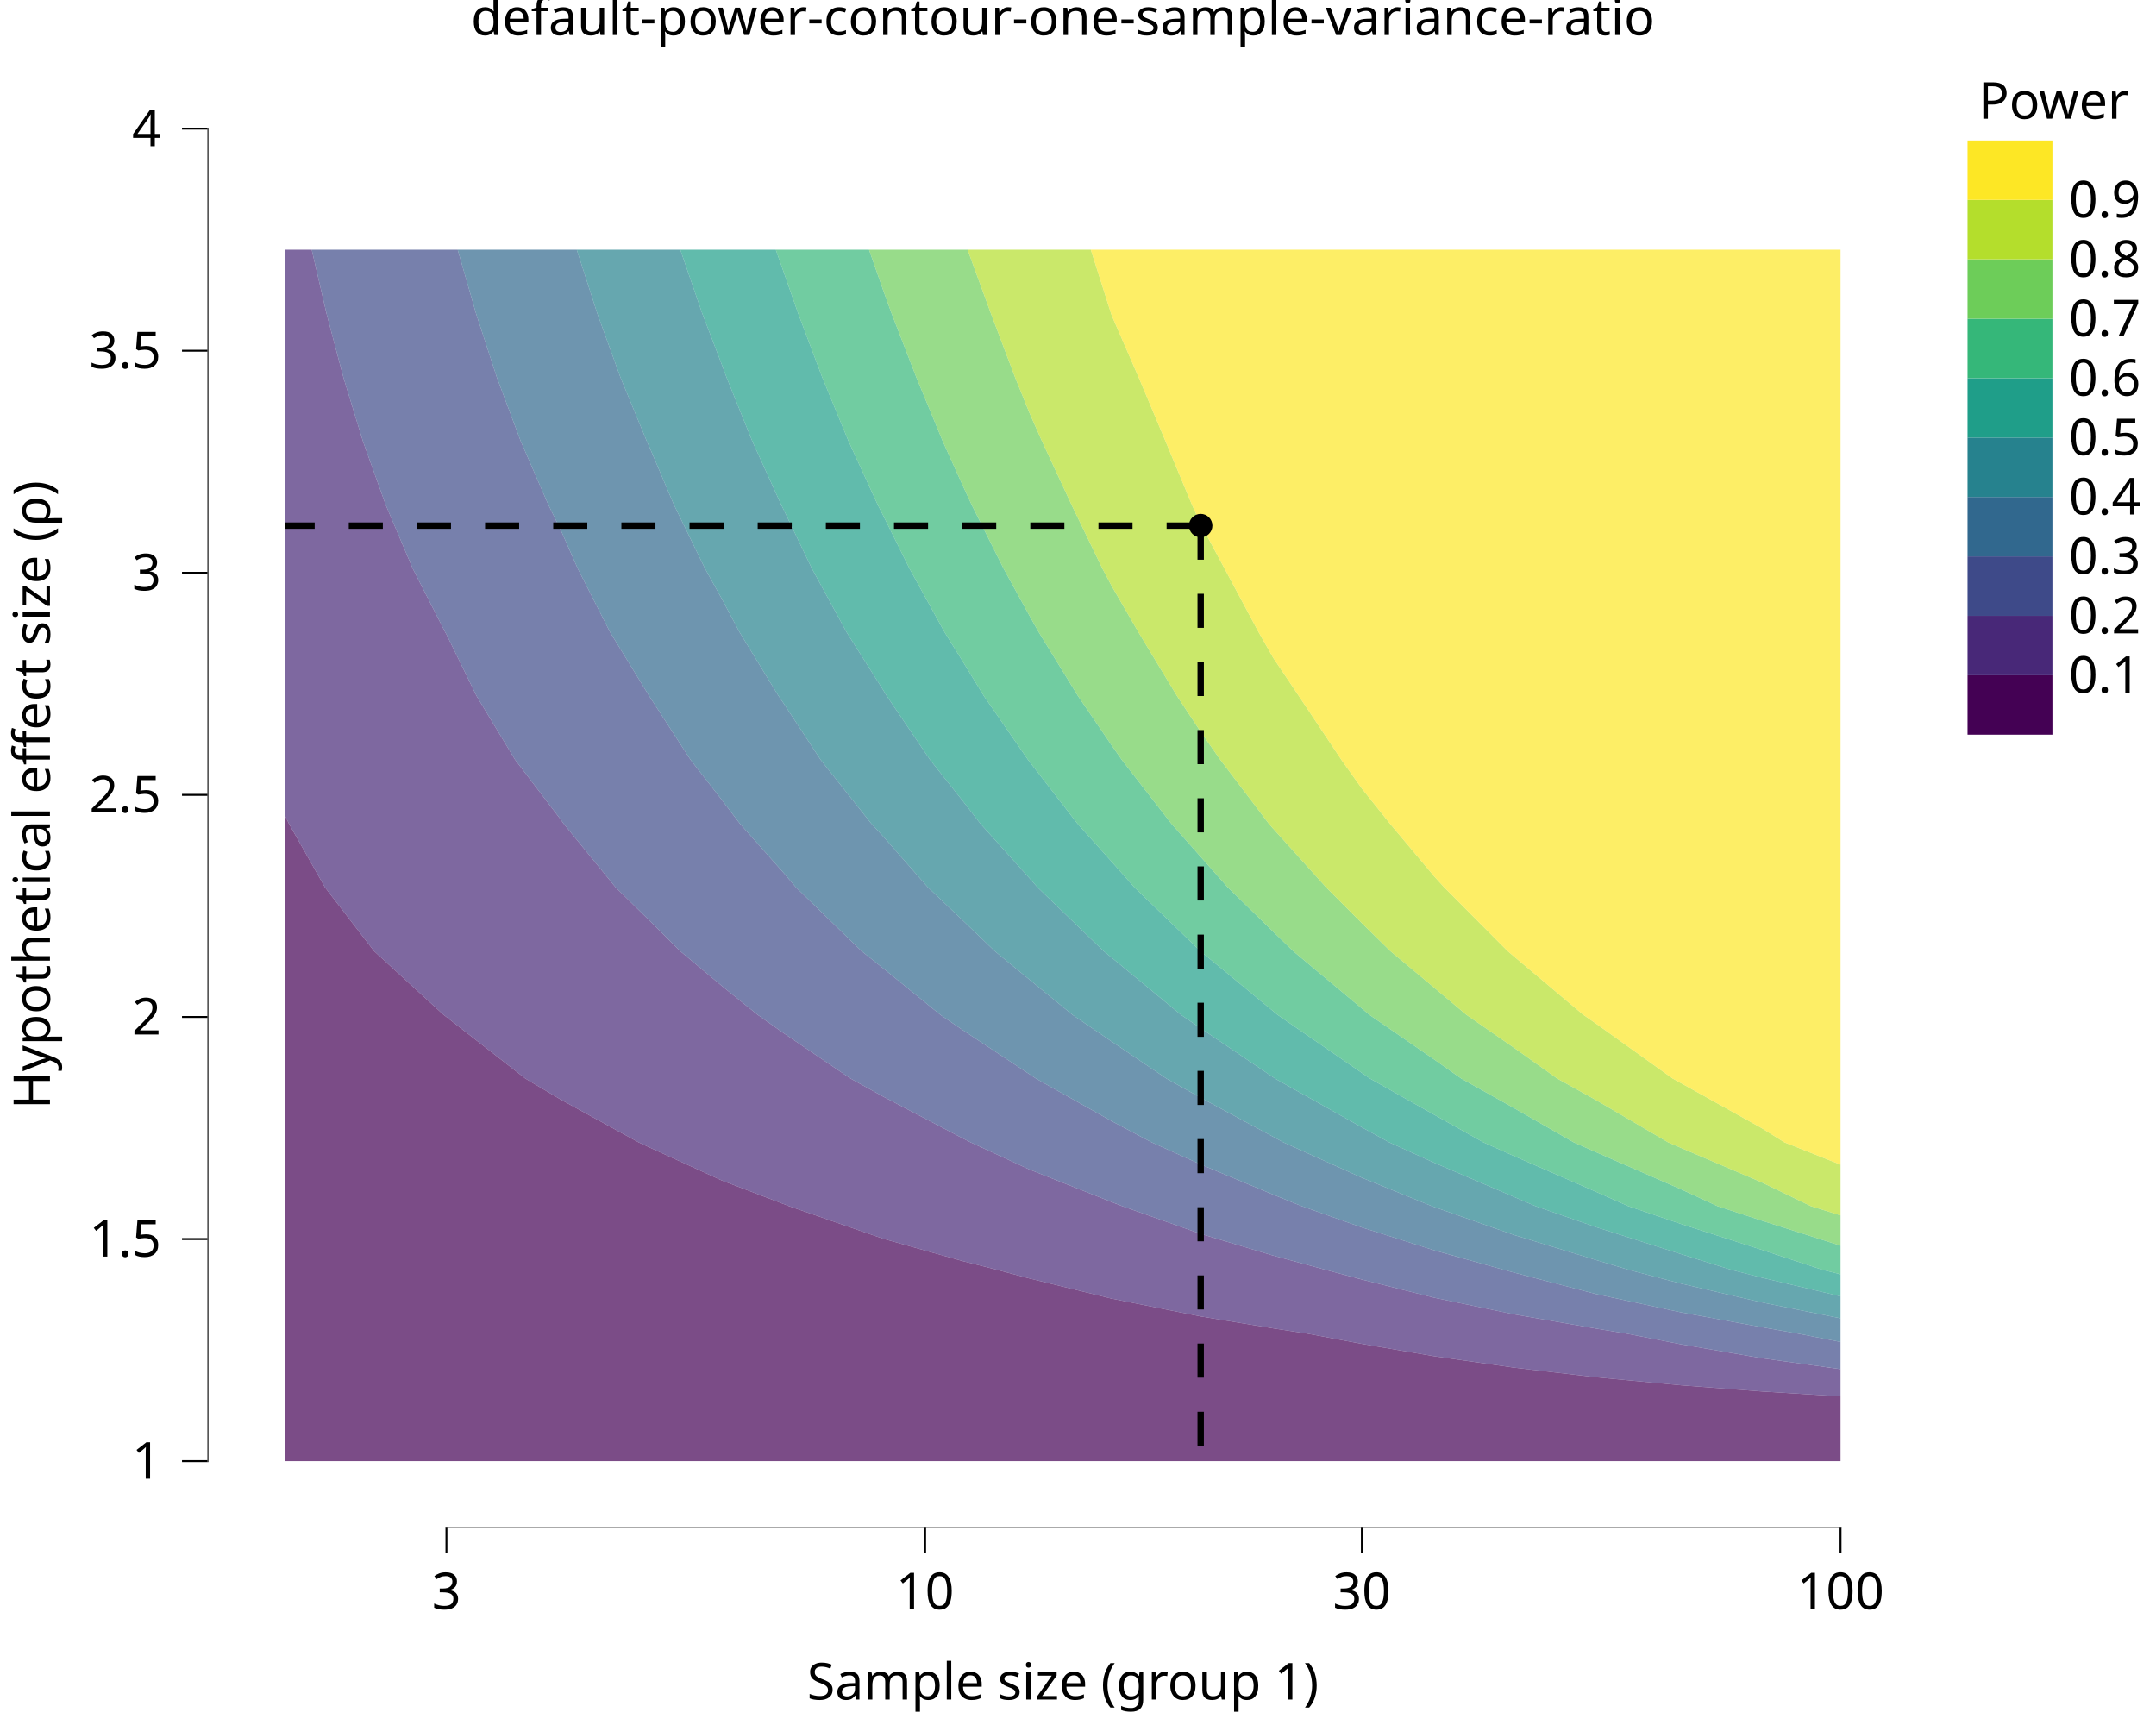
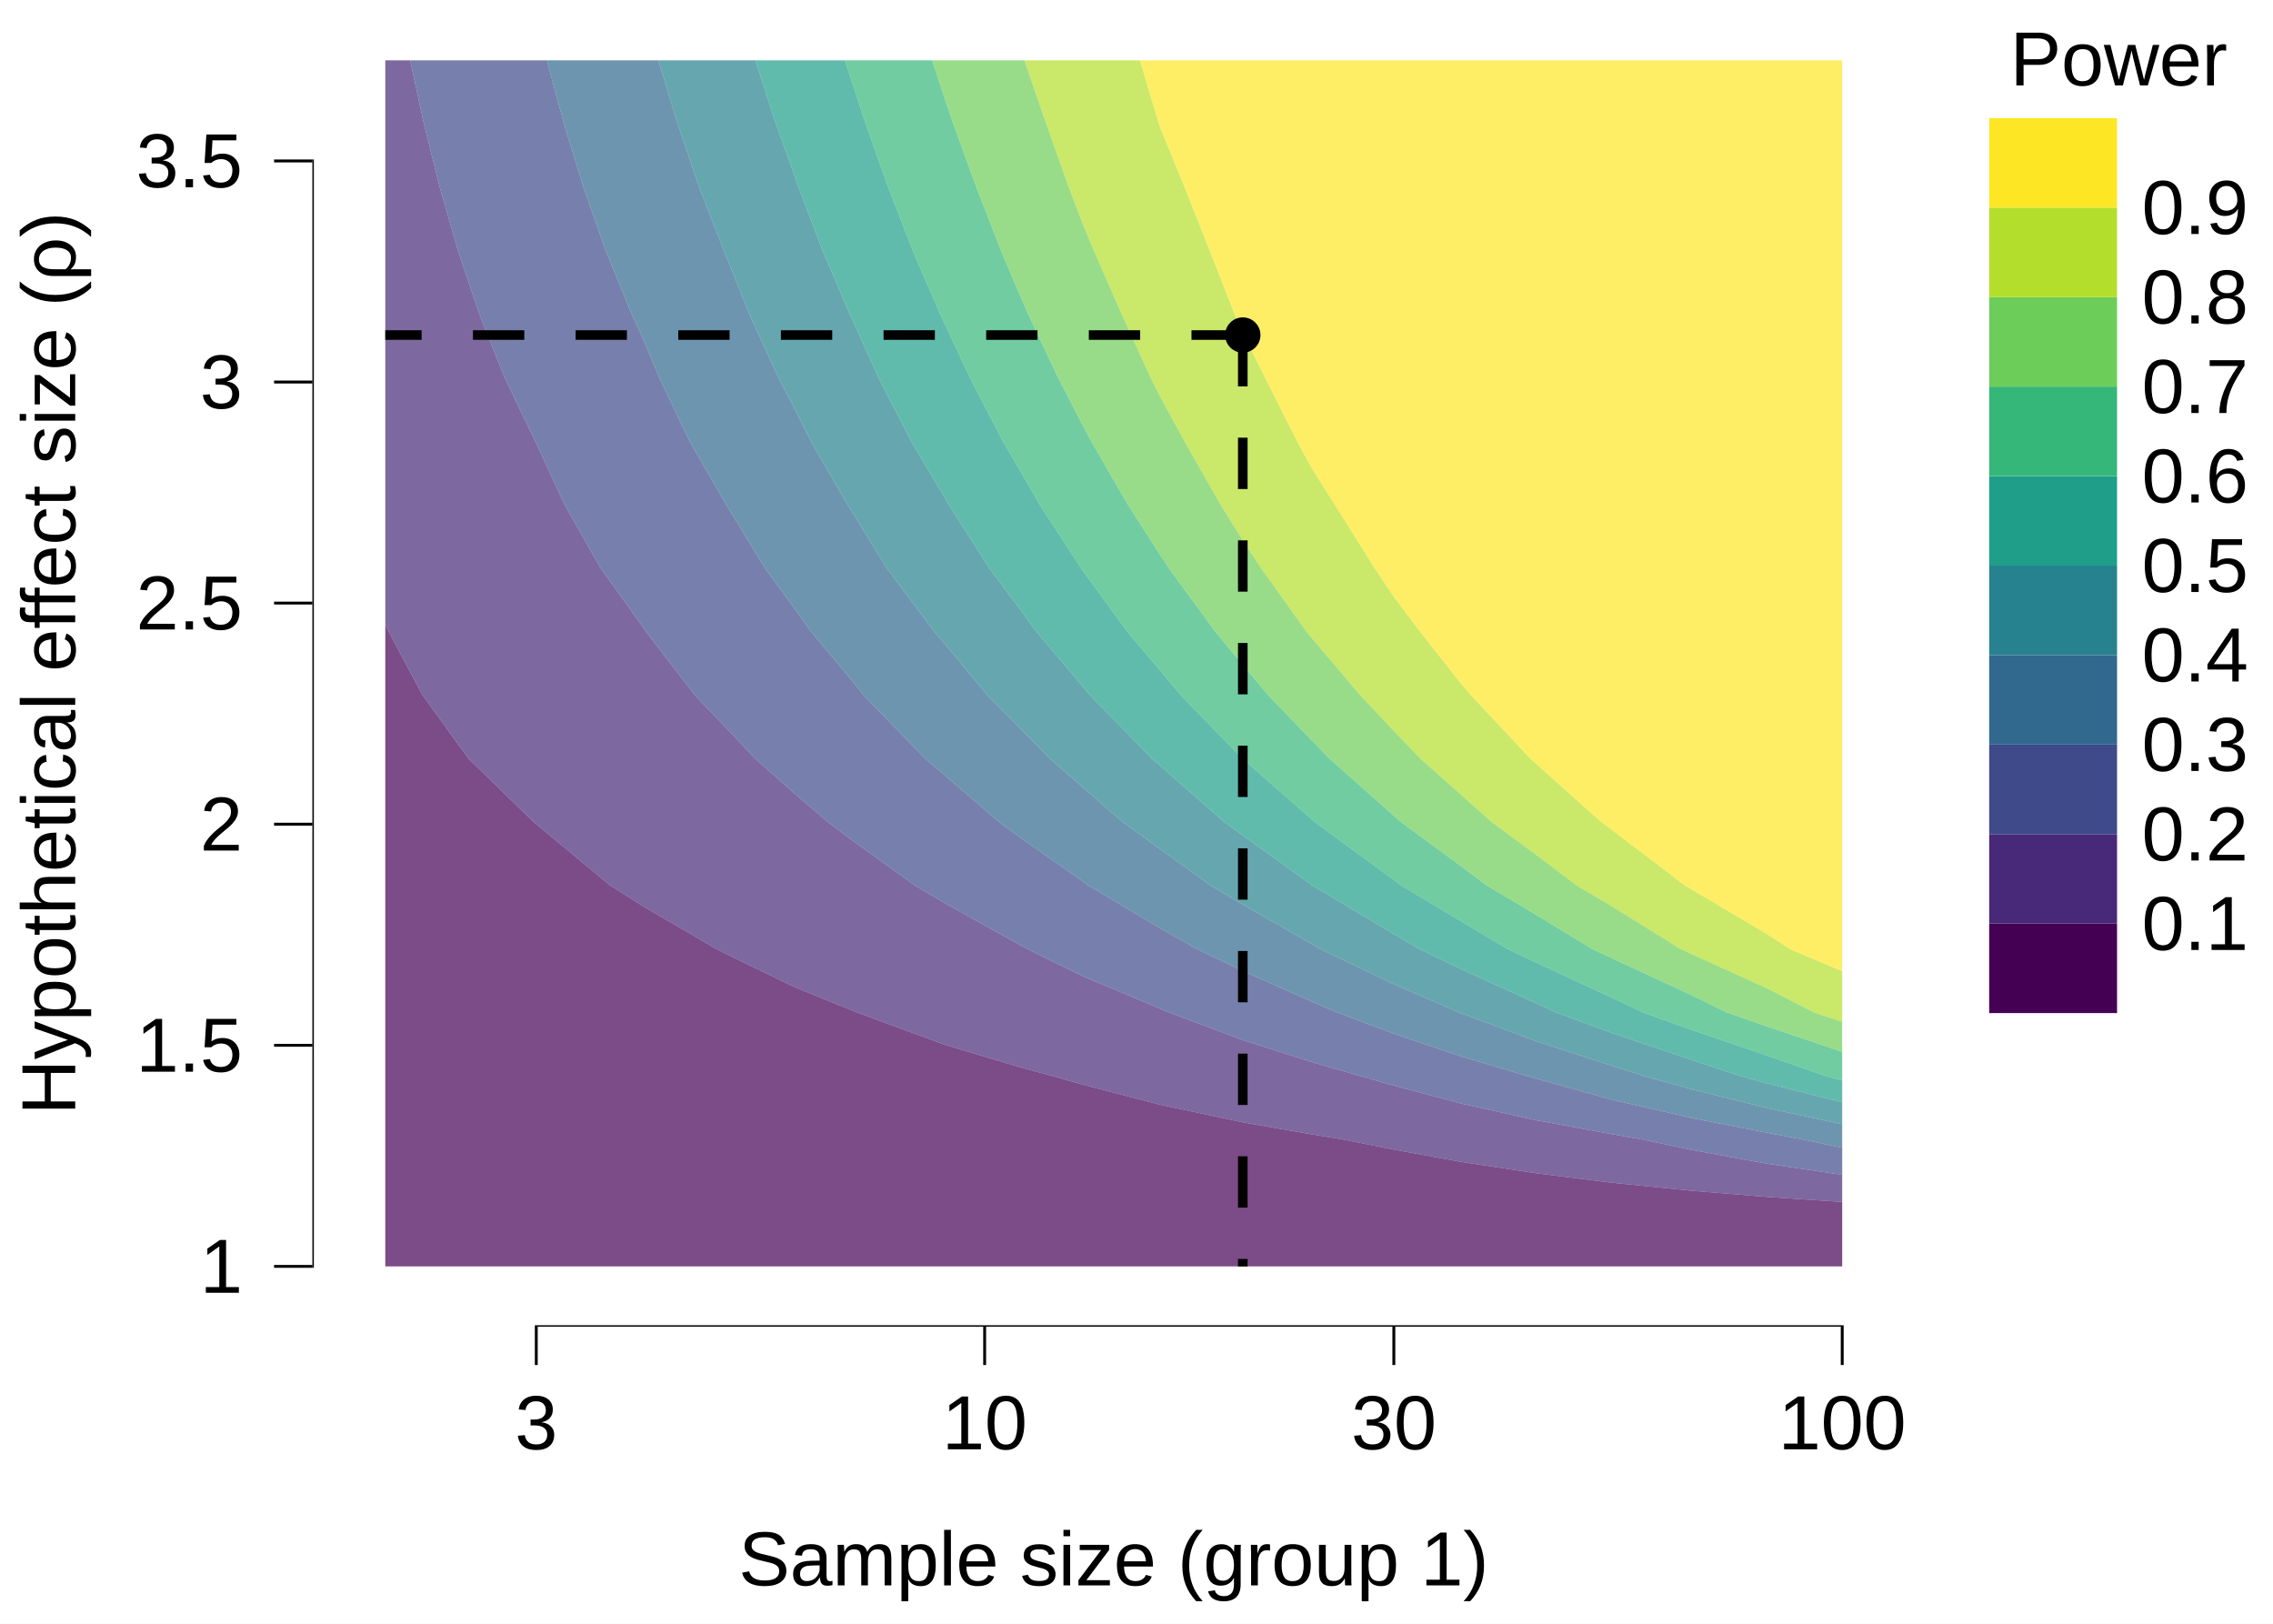
- <svg xmlns="http://www.w3.org/2000/svg" class="svglite" data-engine-version="2.0" width="720.00pt" height="576.00pt" viewBox="0 0 720.00 576.00">
-   <defs>
-     <style type="text/css">
+ <svg xmlns="http://www.w3.org/2000/svg" width="504.00pt" height="360.00pt" viewBox="0 0 504.00 360.00">
+   <g class="svglite">
+     <defs>
+       <style type="text/css">
    .svglite line, .svglite polyline, .svglite polygon, .svglite path, .svglite rect, .svglite circle {
      fill: none;
      stroke: #000000;
      stroke-linecap: round;
      stroke-linejoin: round;
      stroke-miterlimit: 10.00;
    }
+     .svglite text {
+       white-space: pre;
+     }
+     .svglite g.glyphgroup path {
+       fill: inherit;
+       stroke: none;
+     }
  </style>
-   </defs>
-   <rect width="100%" height="100%" style="stroke: none; fill: #FFFFFF;" />
-   <defs>
-     <clipPath id="cpMC4wMHw3MjAuMDB8MC4wMHw1NzYuMDA=">
-       <rect x="0.00" y="0.00" width="720.00" height="576.00" />
-     </clipPath>
-   </defs>
-   <g clip-path="url(#cpMC4wMHw3MjAuMDB8MC4wMHw1NzYuMDA=)">
-     <rect x="-0" y="0.00" width="720.00" height="576.00" style="stroke-width: 10.67; stroke: none;" />
-   </g>
-   <defs>
-     <clipPath id="cpNjkuMjh8NjQwLjYyfDIwLjcxfDUxMC4xNA==">
-       <rect x="69.28" y="20.71" width="571.34" height="489.43" />
-     </clipPath>
-   </defs>
-   <g clip-path="url(#cpNjkuMjh8NjQwLjYyfDIwLjcxfDUxMC4xNA==)">
-     <rect x="69.28" y="20.71" width="571.34" height="489.43" style="stroke-width: 10.67; stroke: none;" />
-     <path d="M 96.45 274.98 L 95.25 272.48 L 95.25 274.98 L 95.25 296.28 L 95.25 317.57 L 95.25 338.86 L 95.25 360.15 L 95.25 381.44 L 95.25 402.73 L 95.25 424.02 L 95.25 445.31 L 95.25 466.60 L 95.25 487.89 L 149.09 487.89 L 187.28 487.89 L 216.91 487.89 L 241.12 487.89 L 261.58 487.89 L 294.95 487.89 L 321.59 487.89 L 343.77 487.89 L 371.34 487.89 L 400.97 487.89 L 425.17 487.89 L 454.80 487.89 L 479.01 487.89 L 505.65 487.89 L 532.84 487.89 L 561.48 487.89 L 588.30 487.89 L 614.65 487.89 L 614.65 466.60 L 614.65 466.27 L 588.30 464.62 L 561.48 462.57 L 532.84 459.86 L 505.65 456.67 L 479.01 452.87 L 454.80 448.73 L 436.58 445.31 L 425.17 443.55 L 400.97 439.57 L 371.34 433.65 L 343.77 426.89 L 333.03 424.02 L 321.59 421.12 L 294.95 413.63 L 263.44 402.73 L 261.58 402.00 L 241.12 394.20 L 216.91 383.15 L 213.25 381.44 L 187.28 367.17 L 175.45 360.15 L 149.09 339.59 L 148.13 338.86 L 124.90 317.57 L 108.51 296.28 Z" style="fill-rule: evenodd; fill: #440154; fill-opacity: 0.70; stroke-width: 1.07; stroke: none; stroke-linecap: butt;" />
-     <path d="M 95.25 83.37 L 95.25 104.66 L 95.25 125.95 L 95.25 147.24 L 95.25 168.53 L 95.25 189.82 L 95.25 211.11 L 95.25 232.40 L 95.25 253.69 L 95.25 272.48 L 96.45 274.98 L 108.51 296.28 L 124.90 317.57 L 148.13 338.86 L 149.09 339.59 L 175.45 360.15 L 187.28 367.17 L 213.25 381.44 L 216.91 383.15 L 241.12 394.20 L 261.58 402.00 L 263.44 402.73 L 294.95 413.63 L 321.59 421.12 L 333.03 424.02 L 343.77 426.89 L 371.34 433.65 L 400.97 439.57 L 425.17 443.55 L 436.58 445.31 L 454.80 448.73 L 479.01 452.87 L 505.65 456.67 L 532.84 459.86 L 561.48 462.57 L 588.30 464.62 L 614.65 466.27 L 614.65 457.18 L 588.30 453.51 L 561.48 448.90 L 543.19 445.31 L 532.84 443.60 L 505.65 438.88 L 479.01 433.33 L 454.80 427.25 L 442.73 424.02 L 425.17 419.25 L 400.97 412.00 L 374.71 402.73 L 371.34 401.41 L 343.77 390.51 L 324.12 381.44 L 321.59 380.15 L 294.95 366.17 L 284.06 360.15 L 261.58 344.90 L 253.02 338.86 L 241.12 329.27 L 227.12 317.57 L 216.91 307.40 L 205.57 296.28 L 188.18 274.98 L 187.28 273.70 L 172.02 253.69 L 159.15 232.40 L 149.09 211.82 L 148.68 211.11 L 137.82 189.82 L 128.79 168.53 L 121.17 147.24 L 114.66 125.95 L 109.03 104.66 L 104.10 83.37 Z" style="fill-rule: evenodd; fill: #482878; fill-opacity: 0.70; stroke-width: 1.07; stroke: none; stroke-linecap: butt;" />
-     <path d="M 152.85 83.37 L 149.09 83.37 L 104.10 83.37 L 109.03 104.66 L 114.66 125.95 L 121.17 147.24 L 128.79 168.53 L 137.82 189.82 L 148.68 211.11 L 149.09 211.82 L 159.15 232.40 L 172.02 253.69 L 187.28 273.70 L 188.18 274.98 L 205.57 296.28 L 216.91 307.40 L 227.12 317.57 L 241.12 329.27 L 253.02 338.86 L 261.58 344.90 L 284.06 360.15 L 294.95 366.17 L 321.59 380.15 L 324.12 381.44 L 343.77 390.51 L 371.34 401.41 L 374.71 402.73 L 400.97 412.00 L 425.17 419.25 L 442.73 424.02 L 454.80 427.25 L 479.01 433.33 L 505.65 438.88 L 532.84 443.60 L 543.19 445.31 L 561.48 448.90 L 588.30 453.51 L 614.65 457.18 L 614.65 448.09 L 600.46 445.31 L 588.30 443.15 L 561.48 438.23 L 532.84 432.06 L 505.65 424.94 L 502.25 424.02 L 479.01 417.51 L 454.80 409.85 L 434.67 402.73 L 425.17 398.89 L 400.97 388.82 L 384.59 381.44 L 371.34 374.41 L 345.97 360.15 L 343.77 358.68 L 321.59 344.01 L 314.04 338.86 L 294.95 323.34 L 287.70 317.57 L 265.80 296.28 L 261.58 291.34 L 247.05 274.98 L 241.12 267.18 L 230.60 253.69 L 216.91 232.57 L 216.80 232.40 L 203.75 211.11 L 192.93 189.82 L 187.28 177.01 L 183.12 168.53 L 173.87 147.24 L 165.91 125.95 L 158.97 104.66 Z" style="fill-rule: evenodd; fill: #3E4A89; fill-opacity: 0.70; stroke-width: 1.07; stroke: none; stroke-linecap: butt;" />
-     <path d="M 152.85 83.37 L 158.97 104.66 L 165.91 125.95 L 173.87 147.24 L 183.12 168.53 L 187.28 177.01 L 192.93 189.82 L 203.75 211.11 L 216.80 232.40 L 216.91 232.57 L 230.60 253.69 L 241.12 267.18 L 247.05 274.98 L 261.58 291.34 L 265.80 296.28 L 287.70 317.57 L 294.95 323.34 L 314.04 338.86 L 321.59 344.01 L 343.77 358.68 L 345.97 360.15 L 371.34 374.41 L 384.59 381.44 L 400.97 388.82 L 425.17 398.89 L 434.67 402.73 L 454.80 409.85 L 479.01 417.51 L 502.25 424.02 L 505.65 424.94 L 532.84 432.06 L 561.48 438.23 L 588.30 443.15 L 600.46 445.31 L 614.65 448.09 L 614.65 445.31 L 614.65 440.20 L 588.30 434.88 L 561.48 428.63 L 543.93 424.02 L 532.84 420.69 L 505.65 412.39 L 479.01 403.05 L 478.12 402.73 L 454.80 393.25 L 428.59 381.44 L 425.17 379.58 L 400.97 366.54 L 389.55 360.15 L 371.34 347.84 L 358.16 338.86 L 343.77 327.09 L 332.17 317.57 L 321.59 307.40 L 309.87 296.28 L 294.95 279.30 L 290.95 274.98 L 274.04 253.69 L 261.58 234.69 L 260.00 232.40 L 246.98 211.11 L 241.12 200.09 L 235.43 189.82 L 225.06 168.53 L 216.91 149.32 L 215.97 147.24 L 207.18 125.95 L 199.47 104.66 L 192.61 83.37 L 187.28 83.37 Z" style="fill-rule: evenodd; fill: #31688E; fill-opacity: 0.70; stroke-width: 1.07; stroke: none; stroke-linecap: butt;" />
-     <path d="M 260.88 168.53 L 251.20 147.24 L 242.61 125.95 L 241.12 121.92 L 234.52 104.66 L 227.19 83.37 L 216.91 83.37 L 192.61 83.37 L 199.47 104.66 L 207.18 125.95 L 215.97 147.24 L 216.91 149.32 L 225.06 168.53 L 235.43 189.82 L 241.12 200.09 L 246.98 211.11 L 260.00 232.40 L 261.58 234.69 L 274.04 253.69 L 290.95 274.98 L 294.95 279.30 L 309.87 296.28 L 321.59 307.40 L 332.17 317.57 L 343.77 327.09 L 358.16 338.86 L 371.34 347.84 L 389.55 360.15 L 400.97 366.54 L 425.17 379.58 L 428.59 381.44 L 454.80 393.25 L 478.12 402.73 L 479.01 403.05 L 505.65 412.39 L 532.84 420.69 L 543.93 424.02 L 561.48 428.63 L 588.30 434.88 L 614.65 440.20 L 614.65 432.85 L 588.30 426.61 L 578.22 424.02 L 561.48 418.79 L 532.84 409.70 L 512.74 402.73 L 505.65 399.68 L 479.01 388.28 L 463.92 381.44 L 454.80 376.43 L 425.81 360.15 L 425.17 359.71 L 400.97 343.34 L 394.39 338.86 L 371.34 319.84 L 368.54 317.57 L 346.47 296.28 L 343.77 293.22 L 327.36 274.98 L 321.59 267.54 L 310.58 253.69 L 296.14 232.40 L 294.95 230.43 L 282.72 211.11 L 271.12 189.82 L 261.58 169.94 Z" style="fill-rule: evenodd; fill: #26828E; fill-opacity: 0.70; stroke-width: 1.07; stroke: none; stroke-linecap: butt;" />
-     <path d="M 261.58 90.46 L 259.08 83.37 L 241.12 83.37 L 227.19 83.37 L 234.52 104.66 L 241.12 121.92 L 242.61 125.95 L 251.20 147.24 L 260.88 168.53 L 261.58 169.94 L 271.12 189.82 L 282.72 211.11 L 294.95 230.43 L 296.14 232.40 L 310.58 253.69 L 321.59 267.54 L 327.36 274.98 L 343.77 293.22 L 346.47 296.28 L 368.54 317.57 L 371.34 319.84 L 394.39 338.86 L 400.97 343.34 L 425.17 359.71 L 425.81 360.15 L 454.80 376.43 L 463.92 381.44 L 479.01 388.28 L 505.65 399.68 L 512.74 402.73 L 532.84 409.70 L 561.48 418.79 L 578.22 424.02 L 588.30 426.61 L 614.65 432.85 L 614.65 425.50 L 608.69 424.02 L 588.30 417.32 L 561.48 408.73 L 543.72 402.73 L 532.84 397.89 L 505.65 386.04 L 495.37 381.44 L 479.01 372.26 L 457.52 360.15 L 454.80 358.26 L 426.64 338.86 L 425.17 337.64 L 400.97 317.66 L 400.86 317.57 L 378.82 296.28 L 371.34 287.84 L 359.79 274.98 L 343.77 254.29 L 343.30 253.69 L 328.57 232.40 L 321.59 221.00 L 315.45 211.11 L 303.71 189.82 L 294.95 172.15 L 293.11 168.53 L 283.34 147.24 L 274.57 125.95 L 266.55 104.66 Z" style="fill-rule: evenodd; fill: #1F9E89; fill-opacity: 0.70; stroke-width: 1.07; stroke: none; stroke-linecap: butt;" />
-     <path d="M 261.58 83.37 L 259.08 83.37 L 261.58 90.46 L 266.55 104.66 L 274.57 125.95 L 283.34 147.24 L 293.11 168.53 L 294.95 172.15 L 303.71 189.82 L 315.45 211.11 L 321.59 221.00 L 328.57 232.40 L 343.30 253.69 L 343.77 254.29 L 359.79 274.98 L 371.34 287.84 L 378.82 296.28 L 400.86 317.57 L 400.97 317.66 L 425.17 337.64 L 426.64 338.86 L 454.80 358.26 L 457.52 360.15 L 479.01 372.26 L 495.37 381.44 L 505.65 386.04 L 532.84 397.89 L 543.72 402.73 L 561.48 408.73 L 588.30 417.32 L 608.69 424.02 L 614.65 425.50 L 614.65 424.02 L 614.65 415.94 L 588.30 407.56 L 573.51 402.73 L 561.48 397.16 L 532.84 384.66 L 525.54 381.44 L 505.65 370.03 L 488.00 360.15 L 479.01 353.82 L 457.31 338.86 L 454.80 336.75 L 431.83 317.57 L 425.17 311.10 L 410.00 296.28 L 400.97 286.11 L 391.13 274.98 L 374.60 253.69 L 371.34 249.03 L 359.99 232.40 L 346.89 211.11 L 343.77 205.56 L 335.13 189.82 L 324.47 168.53 L 321.59 162.31 L 314.79 147.24 L 305.99 125.95 L 297.75 104.66 L 294.95 96.93 L 290.21 83.37 Z" style="fill-rule: evenodd; fill: #35B779; fill-opacity: 0.70; stroke-width: 1.07; stroke: none; stroke-linecap: butt;" />
-     <path d="M 294.95 83.37 L 290.21 83.37 L 294.95 96.93 L 297.75 104.66 L 305.99 125.95 L 314.79 147.24 L 321.59 162.31 L 324.47 168.53 L 335.13 189.82 L 343.77 205.56 L 346.89 211.11 L 359.99 232.40 L 371.34 249.03 L 374.60 253.69 L 391.13 274.98 L 400.97 286.11 L 410.00 296.28 L 425.17 311.10 L 431.83 317.57 L 454.80 336.75 L 457.31 338.86 L 479.01 353.82 L 488.00 360.15 L 505.65 370.03 L 525.54 381.44 L 532.84 384.66 L 561.48 397.16 L 573.51 402.73 L 588.30 407.56 L 614.65 415.94 L 614.65 405.83 L 604.70 402.73 L 588.30 394.79 L 561.48 383.35 L 557.06 381.44 L 532.84 367.25 L 520.05 360.15 L 505.65 349.90 L 489.71 338.86 L 479.01 329.86 L 464.29 317.57 L 454.80 308.26 L 442.84 296.28 L 425.17 276.69 L 423.68 274.98 L 407.52 253.69 L 400.97 244.35 L 393.06 232.40 L 380.18 211.11 L 371.34 195.85 L 368.13 189.82 L 357.83 168.53 L 347.93 147.24 L 343.77 137.83 L 338.97 125.95 L 330.91 104.66 L 323.12 83.37 L 321.59 83.37 Z" style="fill-rule: evenodd; fill: #6DCD59; fill-opacity: 0.70; stroke-width: 1.07; stroke: none; stroke-linecap: butt;" />
-     <path d="M 398.05 168.53 L 389.19 147.24 L 380.23 125.95 L 371.34 105.51 L 371.04 104.66 L 364.27 83.37 L 343.77 83.37 L 323.12 83.37 L 330.91 104.66 L 338.97 125.95 L 343.77 137.83 L 347.93 147.24 L 357.83 168.53 L 368.13 189.82 L 371.34 195.85 L 380.18 211.11 L 393.06 232.40 L 400.97 244.35 L 407.52 253.69 L 423.68 274.98 L 425.17 276.69 L 442.84 296.28 L 454.80 308.26 L 464.29 317.57 L 479.01 329.86 L 489.71 338.86 L 505.65 349.90 L 520.05 360.15 L 532.84 367.25 L 557.06 381.44 L 561.48 383.35 L 588.30 394.79 L 604.70 402.73 L 614.65 405.83 L 614.65 402.73 L 614.65 388.89 L 595.89 381.44 L 588.30 376.69 L 561.48 361.73 L 558.60 360.15 L 532.84 341.70 L 528.75 338.86 L 505.65 319.42 L 503.46 317.57 L 482.27 296.28 L 479.01 292.71 L 464.13 274.98 L 454.80 263.31 L 447.95 253.69 L 433.74 232.40 L 425.17 219.62 L 420.32 211.11 L 408.92 189.82 L 400.97 175.01 Z" style="fill-rule: evenodd; fill: #B4DE2C; fill-opacity: 0.70; stroke-width: 1.07; stroke: none; stroke-linecap: butt;" />
-     <path d="M 614.65 83.37 L 588.30 83.37 L 561.48 83.37 L 532.84 83.37 L 505.65 83.37 L 479.01 83.37 L 454.80 83.37 L 425.17 83.37 L 400.97 83.37 L 371.34 83.37 L 364.27 83.37 L 371.04 104.66 L 371.34 105.51 L 380.23 125.95 L 389.19 147.24 L 398.05 168.53 L 400.97 175.01 L 408.92 189.82 L 420.32 211.11 L 425.17 219.62 L 433.74 232.40 L 447.95 253.69 L 454.80 263.31 L 464.13 274.98 L 479.01 292.71 L 482.27 296.28 L 503.46 317.57 L 505.65 319.42 L 528.75 338.86 L 532.84 341.70 L 558.60 360.15 L 561.48 361.73 L 588.30 376.69 L 595.89 381.44 L 614.65 388.89 L 614.65 381.44 L 614.65 360.15 L 614.65 338.86 L 614.65 317.57 L 614.65 296.28 L 614.65 274.98 L 614.65 253.69 L 614.65 232.40 L 614.65 211.11 L 614.65 189.82 L 614.65 168.53 L 614.65 147.24 L 614.65 125.95 L 614.65 104.66 Z" style="fill-rule: evenodd; fill: #FDE725; fill-opacity: 0.70; stroke-width: 1.07; stroke: none; stroke-linecap: butt;" />
-     <line x1="400.97" y1="175.51" x2="400.97" y2="487.89" style="stroke-width: 2.13; stroke-dasharray: 11.38,11.38; stroke-linecap: butt;" />
-     <line x1="400.97" y1="175.51" x2="95.25" y2="175.51" style="stroke-width: 2.13; stroke-dasharray: 11.38,11.38; stroke-linecap: butt;" />
-     <circle cx="400.97" cy="175.51" r="3.56" style="stroke-width: 0.71; fill: #000000;" />
-     <line x1="148.77" y1="510.14" x2="614.97" y2="510.14" style="stroke-width: 0.64; stroke-linecap: butt;" />
-     <line x1="69.28" y1="488.21" x2="69.28" y2="42.64" style="stroke-width: 0.64; stroke-linecap: butt;" />
-     <rect x="69.28" y="20.71" width="571.34" height="489.43" style="stroke-width: 0.00; stroke: none;" />
-   </g>
-   <g clip-path="url(#cpMC4wMHw3MjAuMDB8MC4wMHw1NzYuMDA=)">
-     <polyline points="69.28,510.14 69.28,20.71 " style="stroke-width: 0.00; stroke: none; stroke-linecap: butt;" />
-     <text x="53.81" y="493.74" text-anchor="end" style="font-size: 17.00px; font-family: sans;" textLength="9.46px" lengthAdjust="spacingAndGlyphs">1</text>
-     <text x="53.81" y="419.59" text-anchor="end" style="font-size: 17.00px; font-family: sans;" textLength="23.63px" lengthAdjust="spacingAndGlyphs">1.5</text>
-     <text x="53.81" y="345.43" text-anchor="end" style="font-size: 17.00px; font-family: sans;" textLength="9.46px" lengthAdjust="spacingAndGlyphs">2</text>
-     <text x="53.81" y="271.27" text-anchor="end" style="font-size: 17.00px; font-family: sans;" textLength="23.63px" lengthAdjust="spacingAndGlyphs">2.5</text>
-     <text x="53.81" y="197.12" text-anchor="end" style="font-size: 17.00px; font-family: sans;" textLength="9.46px" lengthAdjust="spacingAndGlyphs">3</text>
-     <text x="53.81" y="122.96" text-anchor="end" style="font-size: 17.00px; font-family: sans;" textLength="23.63px" lengthAdjust="spacingAndGlyphs">3.5</text>
-     <text x="53.81" y="48.80" text-anchor="end" style="font-size: 17.00px; font-family: sans;" textLength="9.46px" lengthAdjust="spacingAndGlyphs">4</text>
-     <polyline points="60.78,487.89 69.28,487.89 " style="stroke-width: 0.64; stroke-linecap: butt;" />
-     <polyline points="60.78,413.74 69.28,413.74 " style="stroke-width: 0.64; stroke-linecap: butt;" />
-     <polyline points="60.78,339.58 69.28,339.58 " style="stroke-width: 0.64; stroke-linecap: butt;" />
-     <polyline points="60.78,265.42 69.28,265.42 " style="stroke-width: 0.64; stroke-linecap: butt;" />
-     <polyline points="60.78,191.27 69.28,191.27 " style="stroke-width: 0.64; stroke-linecap: butt;" />
-     <polyline points="60.78,117.11 69.28,117.11 " style="stroke-width: 0.64; stroke-linecap: butt;" />
-     <polyline points="60.78,42.95 69.28,42.95 " style="stroke-width: 0.64; stroke-linecap: butt;" />
-     <polyline points="69.28,510.14 640.62,510.14 " style="stroke-width: 0.00; stroke: none; stroke-linecap: butt;" />
-     <polyline points="149.09,518.64 149.09,510.14 " style="stroke-width: 0.64; stroke-linecap: butt;" />
-     <polyline points="308.94,518.64 308.94,510.14 " style="stroke-width: 0.64; stroke-linecap: butt;" />
-     <polyline points="454.80,518.64 454.80,510.14 " style="stroke-width: 0.64; stroke-linecap: butt;" />
-     <polyline points="614.65,518.64 614.65,510.14 " style="stroke-width: 0.64; stroke-linecap: butt;" />
-     <text x="149.09" y="537.32" text-anchor="middle" style="font-size: 17.00px; font-family: sans;" textLength="9.46px" lengthAdjust="spacingAndGlyphs">3</text>
-     <text x="308.94" y="537.32" text-anchor="middle" style="font-size: 17.00px; font-family: sans;" textLength="18.91px" lengthAdjust="spacingAndGlyphs">10</text>
-     <text x="454.80" y="537.32" text-anchor="middle" style="font-size: 17.00px; font-family: sans;" textLength="18.91px" lengthAdjust="spacingAndGlyphs">30</text>
-     <text x="614.65" y="537.32" text-anchor="middle" style="font-size: 17.00px; font-family: sans;" textLength="28.37px" lengthAdjust="spacingAndGlyphs">100</text>
-     <text x="354.95" y="567.49" text-anchor="middle" style="font-size: 17.00px; font-family: sans;" textLength="166.32px" lengthAdjust="spacingAndGlyphs">Sample size (group 1)</text>
-     <text transform="translate(16.68,265.42) rotate(-90)" text-anchor="middle" style="font-size: 17.00px; font-family: sans;" textLength="200.55px" lengthAdjust="spacingAndGlyphs">Hypothetical effect size (ρ)</text>
-     <rect x="651.58" y="20.71" width="68.42" height="230.09" style="stroke-width: 0.75; stroke: none;" />
-     <rect x="651.58" y="20.71" width="68.42" height="230.09" style="stroke-width: 10.67; stroke: none;" />
-     <text x="685.79" y="39.65" text-anchor="middle" style="font-size: 17.00px; font-family: sans;" textLength="48.20px" lengthAdjust="spacingAndGlyphs">Power</text>
-     <rect x="657.06" y="225.48" width="28.35" height="19.84" style="stroke-width: 0.75; stroke: none; fill: #440154;" />
-     <rect x="657.06" y="205.64" width="28.35" height="19.84" style="stroke-width: 0.75; stroke: none; fill: #482878;" />
-     <rect x="657.06" y="185.79" width="28.35" height="19.84" style="stroke-width: 0.75; stroke: none; fill: #3E4A89;" />
-     <rect x="657.06" y="165.95" width="28.35" height="19.84" style="stroke-width: 0.75; stroke: none; fill: #31688E;" />
-     <rect x="657.06" y="146.11" width="28.35" height="19.84" style="stroke-width: 0.75; stroke: none; fill: #26828E;" />
-     <rect x="657.06" y="126.27" width="28.35" height="19.84" style="stroke-width: 0.75; stroke: none; fill: #1F9E89;" />
-     <rect x="657.06" y="106.42" width="28.35" height="19.84" style="stroke-width: 0.75; stroke: none; fill: #35B779;" />
-     <rect x="657.06" y="86.58" width="28.35" height="19.84" style="stroke-width: 0.75; stroke: none; fill: #6DCD59;" />
-     <rect x="657.06" y="66.74" width="28.35" height="19.84" style="stroke-width: 0.75; stroke: none; fill: #B4DE2C;" />
-     <rect x="657.06" y="46.90" width="28.35" height="19.84" style="stroke-width: 0.75; stroke: none; fill: #FDE725;" />
-     <text x="690.89" y="231.33" style="font-size: 17.00px; font-family: sans;" textLength="23.63px" lengthAdjust="spacingAndGlyphs">0.1</text>
-     <text x="690.89" y="211.49" style="font-size: 17.00px; font-family: sans;" textLength="23.63px" lengthAdjust="spacingAndGlyphs">0.2</text>
-     <text x="690.89" y="191.64" style="font-size: 17.00px; font-family: sans;" textLength="23.63px" lengthAdjust="spacingAndGlyphs">0.3</text>
-     <text x="690.89" y="171.80" style="font-size: 17.00px; font-family: sans;" textLength="23.63px" lengthAdjust="spacingAndGlyphs">0.4</text>
-     <text x="690.89" y="151.96" style="font-size: 17.00px; font-family: sans;" textLength="23.63px" lengthAdjust="spacingAndGlyphs">0.5</text>
-     <text x="690.89" y="132.12" style="font-size: 17.00px; font-family: sans;" textLength="23.63px" lengthAdjust="spacingAndGlyphs">0.6</text>
-     <text x="690.89" y="112.27" style="font-size: 17.00px; font-family: sans;" textLength="23.63px" lengthAdjust="spacingAndGlyphs">0.7</text>
-     <text x="690.89" y="92.43" style="font-size: 17.00px; font-family: sans;" textLength="23.63px" lengthAdjust="spacingAndGlyphs">0.8</text>
-     <text x="690.89" y="72.59" style="font-size: 17.00px; font-family: sans;" textLength="23.63px" lengthAdjust="spacingAndGlyphs">0.9</text>
-     <text x="354.95" y="11.70" text-anchor="middle" style="font-size: 17.00px; font-family: sans;" textLength="368.55px" lengthAdjust="spacingAndGlyphs">default-power-contour-one-sample-variance-ratio</text>
+     </defs>
+     <rect width="100%" height="100%" style="stroke: none; fill: #FFFFFF;" />
+     <defs>
+       <clipPath id="cpMC4wMHw1MDQuMDB8MC4wMHwzNjAuMDA=">
+         <rect x="0.00" y="0.00" width="504.00" height="360.00" />
+       </clipPath>
+     </defs>
+     <g clip-path="url(#cpMC4wMHw1MDQuMDB8MC4wMHwzNjAuMDA=)">
+       <rect x="-0" y="0.00" width="504.00" height="360.00" style="stroke-width: 10.67; stroke: none;" />
+     </g>
+     <defs>
+       <clipPath id="cpNjkuMjd8NDI0LjYzfDAuMDB8Mjk0LjE0">
+         <rect x="69.27" y="0.00" width="355.36" height="294.14" />
+       </clipPath>
+     </defs>
+     <g clip-path="url(#cpNjkuMjd8NDI0LjYzfDAuMDB8Mjk0LjE0)">
+       <rect x="69.27" y="-0" width="355.36" height="294.14" style="stroke-width: 10.67; stroke: none;" />
+       <path d="M 86.17 140.03 L 85.43 138.38 L 85.43 140.03 L 85.43 154.11 L 85.43 168.18 L 85.43 182.25 L 85.43 196.33 L 85.43 210.40 L 85.43 224.48 L 85.43 238.55 L 85.43 252.62 L 85.43 266.70 L 85.43 280.77 L 118.91 280.77 L 142.67 280.77 L 161.09 280.77 L 176.15 280.77 L 188.88 280.77 L 209.63 280.77 L 226.20 280.77 L 240.00 280.77 L 257.15 280.77 L 275.57 280.77 L 290.63 280.77 L 309.06 280.77 L 324.11 280.77 L 340.68 280.77 L 357.59 280.77 L 375.41 280.77 L 392.09 280.77 L 408.48 280.77 L 408.48 266.70 L 408.48 266.48 L 392.09 265.39 L 375.41 264.03 L 357.59 262.24 L 340.68 260.13 L 324.11 257.62 L 309.06 254.88 L 297.72 252.62 L 290.63 251.46 L 275.57 248.83 L 257.15 244.91 L 240.00 240.45 L 233.32 238.55 L 226.20 236.63 L 209.63 231.68 L 190.04 224.48 L 188.88 224.00 L 176.15 218.84 L 161.09 211.54 L 158.82 210.40 L 142.67 200.97 L 135.31 196.33 L 118.91 182.74 L 118.32 182.25 L 103.87 168.18 L 93.67 154.11 Z" style="fill-rule: evenodd; fill: #440154; fill-opacity: 0.70; stroke-width: 1.07; stroke: none; stroke-linecap: butt;" />
+       <path d="M 85.43 13.37 L 85.43 27.44 L 85.43 41.52 L 85.43 55.59 L 85.43 69.66 L 85.43 83.74 L 85.43 97.81 L 85.43 111.89 L 85.43 125.96 L 85.43 138.38 L 86.17 140.03 L 93.67 154.11 L 103.87 168.18 L 118.32 182.25 L 118.91 182.74 L 135.31 196.33 L 142.67 200.97 L 158.82 210.40 L 161.09 211.54 L 176.15 218.84 L 188.88 224.00 L 190.04 224.48 L 209.63 231.68 L 226.20 236.63 L 233.32 238.55 L 240.00 240.45 L 257.15 244.91 L 275.57 248.83 L 290.63 251.46 L 297.72 252.62 L 309.06 254.88 L 324.11 257.62 L 340.68 260.13 L 357.59 262.24 L 375.41 264.03 L 392.09 265.39 L 408.48 266.48 L 408.48 260.47 L 392.09 258.05 L 375.41 255.00 L 364.03 252.62 L 357.59 251.49 L 340.68 248.38 L 324.11 244.70 L 309.06 240.68 L 301.55 238.55 L 290.63 235.40 L 275.57 230.60 L 259.24 224.48 L 257.15 223.60 L 240.00 216.40 L 227.78 210.40 L 226.20 209.55 L 209.63 200.31 L 202.86 196.33 L 188.88 186.25 L 183.55 182.25 L 176.15 175.92 L 167.45 168.18 L 161.09 161.46 L 154.04 154.11 L 143.23 140.03 L 142.67 139.18 L 133.17 125.96 L 125.17 111.89 L 118.91 98.28 L 118.66 97.81 L 111.90 83.74 L 106.29 69.66 L 101.55 55.59 L 97.50 41.52 L 93.99 27.44 L 90.93 13.37 Z" style="fill-rule: evenodd; fill: #482878; fill-opacity: 0.70; stroke-width: 1.07; stroke: none; stroke-linecap: butt;" />
+       <path d="M 121.25 13.37 L 118.91 13.37 L 90.93 13.37 L 93.99 27.44 L 97.50 41.52 L 101.55 55.59 L 106.29 69.66 L 111.90 83.74 L 118.66 97.81 L 118.91 98.28 L 125.17 111.89 L 133.17 125.96 L 142.67 139.18 L 143.23 140.03 L 154.04 154.11 L 161.09 161.46 L 167.45 168.18 L 176.15 175.92 L 183.55 182.25 L 188.88 186.25 L 202.86 196.33 L 209.63 200.31 L 226.20 209.55 L 227.78 210.40 L 240.00 216.40 L 257.15 223.60 L 259.24 224.48 L 275.57 230.60 L 290.63 235.40 L 301.55 238.55 L 309.06 240.68 L 324.11 244.70 L 340.68 248.38 L 357.59 251.49 L 364.03 252.62 L 375.41 255.00 L 392.09 258.05 L 408.48 260.47 L 408.48 254.46 L 399.65 252.62 L 392.09 251.19 L 375.41 247.94 L 357.59 243.86 L 340.68 239.16 L 338.57 238.55 L 324.11 234.24 L 309.06 229.18 L 296.53 224.48 L 290.63 221.94 L 275.57 215.28 L 265.39 210.40 L 257.15 205.75 L 241.37 196.33 L 240.00 195.36 L 226.20 185.66 L 221.51 182.25 L 209.63 172.00 L 205.12 168.18 L 191.50 154.11 L 188.88 150.85 L 179.84 140.03 L 176.15 134.88 L 169.61 125.96 L 161.09 112.00 L 161.02 111.89 L 152.91 97.81 L 146.18 83.74 L 142.67 75.27 L 140.08 69.66 L 134.32 55.59 L 129.37 41.52 L 125.06 27.44 Z" style="fill-rule: evenodd; fill: #3E4A89; fill-opacity: 0.70; stroke-width: 1.07; stroke: none; stroke-linecap: butt;" />
+       <path d="M 121.25 13.37 L 125.06 27.44 L 129.37 41.52 L 134.32 55.59 L 140.08 69.66 L 142.67 75.27 L 146.18 83.74 L 152.91 97.81 L 161.02 111.89 L 161.09 112.00 L 169.61 125.96 L 176.15 134.88 L 179.84 140.03 L 188.88 150.85 L 191.50 154.11 L 205.12 168.18 L 209.63 172.00 L 221.51 182.25 L 226.20 185.66 L 240.00 195.36 L 241.37 196.33 L 257.15 205.75 L 265.39 210.40 L 275.57 215.28 L 290.63 221.94 L 296.53 224.48 L 309.06 229.18 L 324.11 234.24 L 338.57 238.55 L 340.68 239.16 L 357.59 243.86 L 375.41 247.94 L 392.09 251.19 L 399.65 252.62 L 408.48 254.46 L 408.48 252.62 L 408.48 249.25 L 392.09 245.73 L 375.41 241.59 L 364.49 238.55 L 357.59 236.35 L 340.68 230.86 L 324.11 224.69 L 323.56 224.48 L 309.06 218.21 L 292.75 210.40 L 290.63 209.17 L 275.57 200.55 L 268.47 196.33 L 257.15 188.19 L 248.95 182.25 L 240.00 174.47 L 232.78 168.18 L 226.20 161.46 L 218.91 154.11 L 209.63 142.89 L 207.14 140.03 L 196.63 125.96 L 188.88 113.40 L 187.90 111.89 L 179.80 97.81 L 176.15 90.52 L 172.61 83.74 L 166.16 69.66 L 161.09 56.97 L 160.51 55.59 L 155.04 41.52 L 150.25 27.44 L 145.98 13.37 L 142.67 13.37 Z" style="fill-rule: evenodd; fill: #31688E; fill-opacity: 0.70; stroke-width: 1.07; stroke: none; stroke-linecap: butt;" />
+       <path d="M 188.44 69.66 L 182.42 55.59 L 177.08 41.52 L 176.15 38.86 L 172.05 27.44 L 167.49 13.37 L 161.09 13.37 L 145.98 13.37 L 150.25 27.44 L 155.04 41.52 L 160.51 55.59 L 161.09 56.97 L 166.16 69.66 L 172.61 83.74 L 176.15 90.52 L 179.80 97.81 L 187.90 111.89 L 188.88 113.40 L 196.63 125.96 L 207.14 140.03 L 209.63 142.89 L 218.91 154.11 L 226.20 161.46 L 232.78 168.18 L 240.00 174.47 L 248.95 182.25 L 257.15 188.19 L 268.47 196.33 L 275.57 200.55 L 290.63 209.17 L 292.75 210.40 L 309.06 218.21 L 323.56 224.48 L 324.11 224.69 L 340.68 230.86 L 357.59 236.35 L 364.49 238.55 L 375.41 241.59 L 392.09 245.73 L 408.48 249.25 L 408.48 244.39 L 392.09 240.26 L 385.82 238.55 L 375.41 235.09 L 357.59 229.08 L 345.09 224.48 L 340.68 222.46 L 324.11 214.93 L 314.73 210.40 L 309.06 207.09 L 291.02 196.33 L 290.63 196.04 L 275.57 185.22 L 271.48 182.25 L 257.15 169.68 L 255.41 168.18 L 241.68 154.11 L 240.00 152.09 L 229.79 140.03 L 226.20 135.12 L 219.36 125.96 L 210.38 111.89 L 209.63 110.58 L 202.03 97.81 L 194.81 83.74 L 188.88 70.60 Z" style="fill-rule: evenodd; fill: #26828E; fill-opacity: 0.70; stroke-width: 1.07; stroke: none; stroke-linecap: butt;" />
+       <path d="M 188.88 18.06 L 187.33 13.37 L 176.15 13.37 L 167.49 13.37 L 172.05 27.44 L 176.15 38.86 L 177.08 41.52 L 182.42 55.59 L 188.44 69.66 L 188.88 70.60 L 194.81 83.74 L 202.03 97.81 L 209.63 110.58 L 210.38 111.89 L 219.36 125.96 L 226.20 135.12 L 229.79 140.03 L 240.00 152.09 L 241.68 154.11 L 255.41 168.18 L 257.15 169.68 L 271.48 182.25 L 275.57 185.22 L 290.63 196.04 L 291.02 196.33 L 309.06 207.09 L 314.73 210.40 L 324.11 214.93 L 340.68 222.46 L 345.09 224.48 L 357.59 229.08 L 375.41 235.09 L 385.82 238.55 L 392.09 240.26 L 408.48 244.39 L 408.48 239.53 L 404.77 238.55 L 392.09 234.12 L 375.41 228.44 L 364.36 224.48 L 357.59 221.28 L 340.68 213.44 L 334.29 210.40 L 324.11 204.33 L 310.74 196.33 L 309.06 195.08 L 291.54 182.25 L 290.63 181.45 L 275.57 168.24 L 275.50 168.18 L 261.80 154.11 L 257.15 148.53 L 249.96 140.03 L 240.00 126.36 L 239.71 125.96 L 230.55 111.89 L 226.20 104.35 L 222.38 97.81 L 215.08 83.74 L 209.63 72.06 L 208.49 69.66 L 202.41 55.59 L 196.96 41.52 L 191.97 27.44 Z" style="fill-rule: evenodd; fill: #1F9E89; fill-opacity: 0.70; stroke-width: 1.07; stroke: none; stroke-linecap: butt;" />
+       <path d="M 188.88 13.37 L 187.33 13.37 L 188.88 18.06 L 191.97 27.44 L 196.96 41.52 L 202.41 55.59 L 208.49 69.66 L 209.63 72.06 L 215.08 83.74 L 222.38 97.81 L 226.20 104.35 L 230.55 111.89 L 239.71 125.96 L 240.00 126.36 L 249.96 140.03 L 257.15 148.53 L 261.80 154.11 L 275.50 168.18 L 275.57 168.24 L 290.63 181.45 L 291.54 182.25 L 309.06 195.08 L 310.74 196.33 L 324.11 204.33 L 334.29 210.40 L 340.68 213.44 L 357.59 221.28 L 364.36 224.48 L 375.41 228.44 L 392.09 234.12 L 404.77 238.55 L 408.48 239.53 L 408.48 238.55 L 408.48 233.21 L 392.09 227.67 L 382.89 224.48 L 375.41 220.80 L 357.59 212.53 L 353.05 210.40 L 340.68 202.86 L 329.70 196.33 L 324.11 192.15 L 310.62 182.25 L 309.06 180.86 L 294.77 168.18 L 290.63 163.91 L 281.19 154.11 L 275.57 147.39 L 269.46 140.03 L 259.17 125.96 L 257.15 122.88 L 250.09 111.89 L 241.94 97.81 L 240.00 94.14 L 234.63 83.74 L 227.99 69.66 L 226.20 65.55 L 221.97 55.59 L 216.50 41.52 L 211.38 27.44 L 209.63 22.33 L 206.69 13.37 Z" style="fill-rule: evenodd; fill: #35B779; fill-opacity: 0.70; stroke-width: 1.07; stroke: none; stroke-linecap: butt;" />
+       <path d="M 209.63 13.37 L 206.69 13.37 L 209.63 22.33 L 211.38 27.44 L 216.50 41.52 L 221.97 55.59 L 226.20 65.55 L 227.99 69.66 L 234.63 83.74 L 240.00 94.14 L 241.94 97.81 L 250.09 111.89 L 257.15 122.88 L 259.17 125.96 L 269.46 140.03 L 275.57 147.39 L 281.19 154.11 L 290.63 163.91 L 294.77 168.18 L 309.06 180.86 L 310.62 182.25 L 324.11 192.15 L 329.70 196.33 L 340.68 202.86 L 353.05 210.40 L 357.59 212.53 L 375.41 220.80 L 382.89 224.48 L 392.09 227.67 L 408.48 233.21 L 408.48 226.52 L 402.29 224.48 L 392.09 219.23 L 375.41 211.67 L 372.65 210.40 L 357.59 201.02 L 349.64 196.33 L 340.68 189.55 L 330.77 182.25 L 324.11 176.31 L 314.96 168.18 L 309.06 162.03 L 301.61 154.11 L 290.63 141.16 L 289.70 140.03 L 279.65 125.96 L 275.57 119.78 L 270.66 111.89 L 262.64 97.81 L 257.15 87.72 L 255.15 83.74 L 248.74 69.66 L 242.58 55.59 L 240.00 49.37 L 237.01 41.52 L 232.00 27.44 L 227.16 13.37 L 226.20 13.37 Z" style="fill-rule: evenodd; fill: #6DCD59; fill-opacity: 0.70; stroke-width: 1.07; stroke: none; stroke-linecap: butt;" />
+       <path d="M 273.76 69.66 L 268.25 55.59 L 262.67 41.52 L 257.15 28.01 L 256.96 27.44 L 252.75 13.37 L 240.00 13.37 L 227.16 13.37 L 232.00 27.44 L 237.01 41.52 L 240.00 49.37 L 242.58 55.59 L 248.74 69.66 L 255.15 83.74 L 257.15 87.72 L 262.64 97.81 L 270.66 111.89 L 275.57 119.78 L 279.65 125.96 L 289.70 140.03 L 290.63 141.16 L 301.61 154.11 L 309.06 162.03 L 314.96 168.18 L 324.11 176.31 L 330.77 182.25 L 340.68 189.55 L 349.64 196.33 L 357.59 201.02 L 372.65 210.40 L 375.41 211.67 L 392.09 219.23 L 402.29 224.48 L 408.48 226.52 L 408.48 224.48 L 408.48 215.33 L 396.81 210.40 L 392.09 207.26 L 375.41 197.38 L 373.62 196.33 L 357.59 184.14 L 355.05 182.25 L 340.68 169.41 L 339.32 168.18 L 326.14 154.11 L 324.11 151.75 L 314.86 140.03 L 309.06 132.32 L 304.80 125.96 L 295.96 111.89 L 290.63 103.43 L 287.61 97.81 L 280.52 83.74 L 275.57 73.95 Z" style="fill-rule: evenodd; fill: #B4DE2C; fill-opacity: 0.70; stroke-width: 1.07; stroke: none; stroke-linecap: butt;" />
+       <path d="M 408.48 13.37 L 392.09 13.37 L 375.41 13.37 L 357.59 13.37 L 340.68 13.37 L 324.11 13.37 L 309.06 13.37 L 290.63 13.37 L 275.57 13.37 L 257.15 13.37 L 252.75 13.37 L 256.96 27.44 L 257.15 28.01 L 262.67 41.52 L 268.25 55.59 L 273.76 69.66 L 275.57 73.95 L 280.52 83.74 L 287.61 97.81 L 290.63 103.43 L 295.96 111.89 L 304.80 125.96 L 309.06 132.32 L 314.86 140.03 L 324.11 151.75 L 326.14 154.11 L 339.32 168.18 L 340.68 169.41 L 355.05 182.25 L 357.59 184.14 L 373.62 196.33 L 375.41 197.38 L 392.09 207.26 L 396.81 210.40 L 408.48 215.33 L 408.48 210.40 L 408.48 196.33 L 408.48 182.25 L 408.48 168.18 L 408.48 154.11 L 408.48 140.03 L 408.48 125.96 L 408.48 111.89 L 408.48 97.81 L 408.48 83.74 L 408.48 69.66 L 408.48 55.59 L 408.48 41.52 L 408.48 27.44 Z" style="fill-rule: evenodd; fill: #FDE725; fill-opacity: 0.70; stroke-width: 1.07; stroke: none; stroke-linecap: butt;" />
+       <line x1="275.57" y1="74.28" x2="275.57" y2="280.77" style="stroke-width: 2.13; stroke-dasharray: 11.38,11.38; stroke-linecap: butt;" />
+       <line x1="275.57" y1="74.28" x2="85.43" y2="74.28" style="stroke-width: 2.13; stroke-dasharray: 11.38,11.38; stroke-linecap: butt;" />
+       <circle cx="275.57" cy="74.28" r="3.56" style="stroke-width: 0.71; fill: #000000;" />
+       <line x1="118.59" y1="294.14" x2="408.80" y2="294.14" style="stroke-width: 0.64; stroke-linecap: butt;" />
+       <line x1="69.27" y1="281.09" x2="69.27" y2="35.36" style="stroke-width: 0.64; stroke-linecap: butt;" />
+       <rect x="69.27" y="-0" width="355.36" height="294.14" style="stroke-width: 0.00; stroke: none;" />
+     </g>
+     <g clip-path="url(#cpMC4wMHw1MDQuMDB8MC4wMHwzNjAuMDA=)">
+       <polyline points="69.27,294.14 69.27,0.00 " style="stroke-width: 0.00; stroke: none; stroke-linecap: butt;" />
+       <text x="53.80" y="286.62" text-anchor="end" style="font-size: 17.00px; font-family: &quot;Liberation Sans&quot;;" textLength="9.45px" lengthAdjust="spacingAndGlyphs">1</text>
+       <text x="53.80" y="237.60" text-anchor="end" style="font-size: 17.00px; font-family: &quot;Liberation Sans&quot;;" textLength="23.62px" lengthAdjust="spacingAndGlyphs">1.5</text>
+       <text x="53.80" y="188.58" text-anchor="end" style="font-size: 17.00px; font-family: &quot;Liberation Sans&quot;;" textLength="9.45px" lengthAdjust="spacingAndGlyphs">2</text>
+       <text x="53.80" y="139.56" text-anchor="end" style="font-size: 17.00px; font-family: &quot;Liberation Sans&quot;;" textLength="23.62px" lengthAdjust="spacingAndGlyphs">2.5</text>
+       <text x="53.80" y="90.55" text-anchor="end" style="font-size: 17.00px; font-family: &quot;Liberation Sans&quot;;" textLength="9.45px" lengthAdjust="spacingAndGlyphs">3</text>
+       <text x="53.80" y="41.53" text-anchor="end" style="font-size: 17.00px; font-family: &quot;Liberation Sans&quot;;" textLength="23.62px" lengthAdjust="spacingAndGlyphs">3.5</text>
+       <polyline points="60.77,280.77 69.27,280.77 " style="stroke-width: 0.64; stroke-linecap: butt;" />
+       <polyline points="60.77,231.75 69.27,231.75 " style="stroke-width: 0.64; stroke-linecap: butt;" />
+       <polyline points="60.77,182.73 69.27,182.73 " style="stroke-width: 0.64; stroke-linecap: butt;" />
+       <polyline points="60.77,133.71 69.27,133.71 " style="stroke-width: 0.64; stroke-linecap: butt;" />
+       <polyline points="60.77,84.70 69.27,84.70 " style="stroke-width: 0.64; stroke-linecap: butt;" />
+       <polyline points="60.77,35.68 69.27,35.68 " style="stroke-width: 0.64; stroke-linecap: butt;" />
+       <polyline points="69.27,294.14 424.63,294.14 " style="stroke-width: 0.00; stroke: none; stroke-linecap: butt;" />
+       <polyline points="118.91,302.64 118.91,294.14 " style="stroke-width: 0.64; stroke-linecap: butt;" />
+       <polyline points="218.33,302.64 218.33,294.14 " style="stroke-width: 0.64; stroke-linecap: butt;" />
+       <polyline points="309.06,302.64 309.06,294.14 " style="stroke-width: 0.64; stroke-linecap: butt;" />
+       <polyline points="408.48,302.64 408.48,294.14 " style="stroke-width: 0.64; stroke-linecap: butt;" />
+       <text x="118.91" y="321.32" text-anchor="middle" style="font-size: 17.00px; font-family: &quot;Liberation Sans&quot;;" textLength="9.45px" lengthAdjust="spacingAndGlyphs">3</text>
+       <text x="218.33" y="321.32" text-anchor="middle" style="font-size: 17.00px; font-family: &quot;Liberation Sans&quot;;" textLength="18.91px" lengthAdjust="spacingAndGlyphs">10</text>
+       <text x="309.06" y="321.32" text-anchor="middle" style="font-size: 17.00px; font-family: &quot;Liberation Sans&quot;;" textLength="18.91px" lengthAdjust="spacingAndGlyphs">30</text>
+       <text x="408.48" y="321.32" text-anchor="middle" style="font-size: 17.00px; font-family: &quot;Liberation Sans&quot;;" textLength="28.36px" lengthAdjust="spacingAndGlyphs">100</text>
+       <text x="246.95" y="351.49" text-anchor="middle" style="font-size: 17.00px; font-family: &quot;Liberation Sans&quot;;" textLength="166.27px" lengthAdjust="spacingAndGlyphs">Sample size (group 1)</text>
+       <text transform="translate(16.68,147.07) rotate(-90)" text-anchor="middle" style="font-size: 17.00px; font-family: &quot;Liberation Sans&quot;;" textLength="200.17px" lengthAdjust="spacingAndGlyphs">Hypothetical effect size (ρ)</text>
+       <rect x="435.59" y="0.00" width="68.41" height="230.09" style="stroke-width: 0.75; stroke: none;" />
+       <rect x="435.59" y="0.00" width="68.41" height="230.09" style="stroke-width: 10.67; stroke: none;" />
+       <text x="469.80" y="18.94" text-anchor="middle" style="font-size: 17.00px; font-family: &quot;Liberation Sans&quot;;" textLength="48.19px" lengthAdjust="spacingAndGlyphs">Power</text>
+       <rect x="441.07" y="204.77" width="28.35" height="19.84" style="stroke-width: 0.75; stroke: none; fill: #440154;" />
+       <rect x="441.07" y="184.93" width="28.35" height="19.84" style="stroke-width: 0.75; stroke: none; fill: #482878;" />
+       <rect x="441.07" y="165.08" width="28.35" height="19.84" style="stroke-width: 0.75; stroke: none; fill: #3E4A89;" />
+       <rect x="441.07" y="145.24" width="28.35" height="19.84" style="stroke-width: 0.75; stroke: none; fill: #31688E;" />
+       <rect x="441.07" y="125.40" width="28.35" height="19.84" style="stroke-width: 0.75; stroke: none; fill: #26828E;" />
+       <rect x="441.07" y="105.56" width="28.35" height="19.84" style="stroke-width: 0.75; stroke: none; fill: #1F9E89;" />
+       <rect x="441.07" y="85.71" width="28.35" height="19.84" style="stroke-width: 0.75; stroke: none; fill: #35B779;" />
+       <rect x="441.07" y="65.87" width="28.35" height="19.84" style="stroke-width: 0.75; stroke: none; fill: #6DCD59;" />
+       <rect x="441.07" y="46.03" width="28.35" height="19.84" style="stroke-width: 0.75; stroke: none; fill: #B4DE2C;" />
+       <rect x="441.07" y="26.19" width="28.35" height="19.84" style="stroke-width: 0.75; stroke: none; fill: #FDE725;" />
+       <text x="474.90" y="210.62" style="font-size: 17.00px; font-family: &quot;Liberation Sans&quot;;" textLength="23.62px" lengthAdjust="spacingAndGlyphs">0.1</text>
+       <text x="474.90" y="190.78" style="font-size: 17.00px; font-family: &quot;Liberation Sans&quot;;" textLength="23.62px" lengthAdjust="spacingAndGlyphs">0.2</text>
+       <text x="474.90" y="170.93" style="font-size: 17.00px; font-family: &quot;Liberation Sans&quot;;" textLength="23.62px" lengthAdjust="spacingAndGlyphs">0.3</text>
+       <text x="474.90" y="151.09" style="font-size: 17.00px; font-family: &quot;Liberation Sans&quot;;" textLength="23.62px" lengthAdjust="spacingAndGlyphs">0.4</text>
+       <text x="474.90" y="131.25" style="font-size: 17.00px; font-family: &quot;Liberation Sans&quot;;" textLength="23.62px" lengthAdjust="spacingAndGlyphs">0.5</text>
+       <text x="474.90" y="111.41" style="font-size: 17.00px; font-family: &quot;Liberation Sans&quot;;" textLength="23.62px" lengthAdjust="spacingAndGlyphs">0.6</text>
+       <text x="474.90" y="91.56" style="font-size: 17.00px; font-family: &quot;Liberation Sans&quot;;" textLength="23.62px" lengthAdjust="spacingAndGlyphs">0.7</text>
+       <text x="474.90" y="71.72" style="font-size: 17.00px; font-family: &quot;Liberation Sans&quot;;" textLength="23.62px" lengthAdjust="spacingAndGlyphs">0.8</text>
+       <text x="474.90" y="51.88" style="font-size: 17.00px; font-family: &quot;Liberation Sans&quot;;" textLength="23.62px" lengthAdjust="spacingAndGlyphs">0.9</text>
+     </g>
  </g>
</svg>
